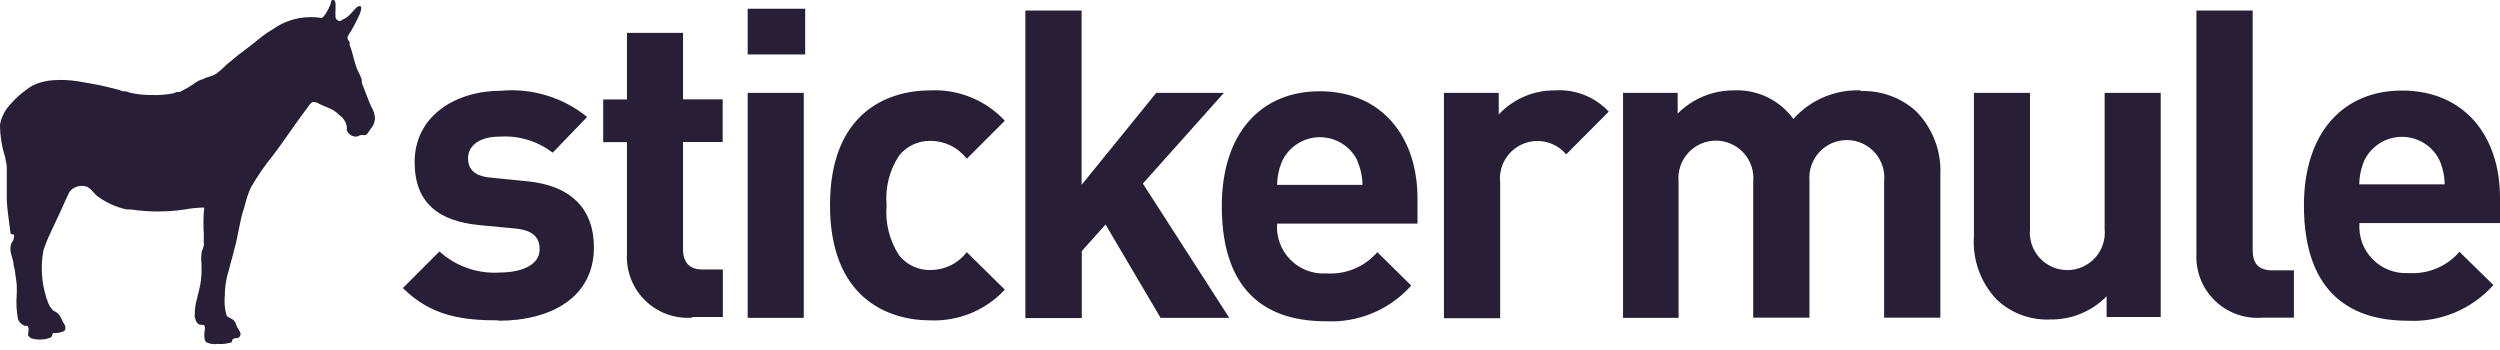
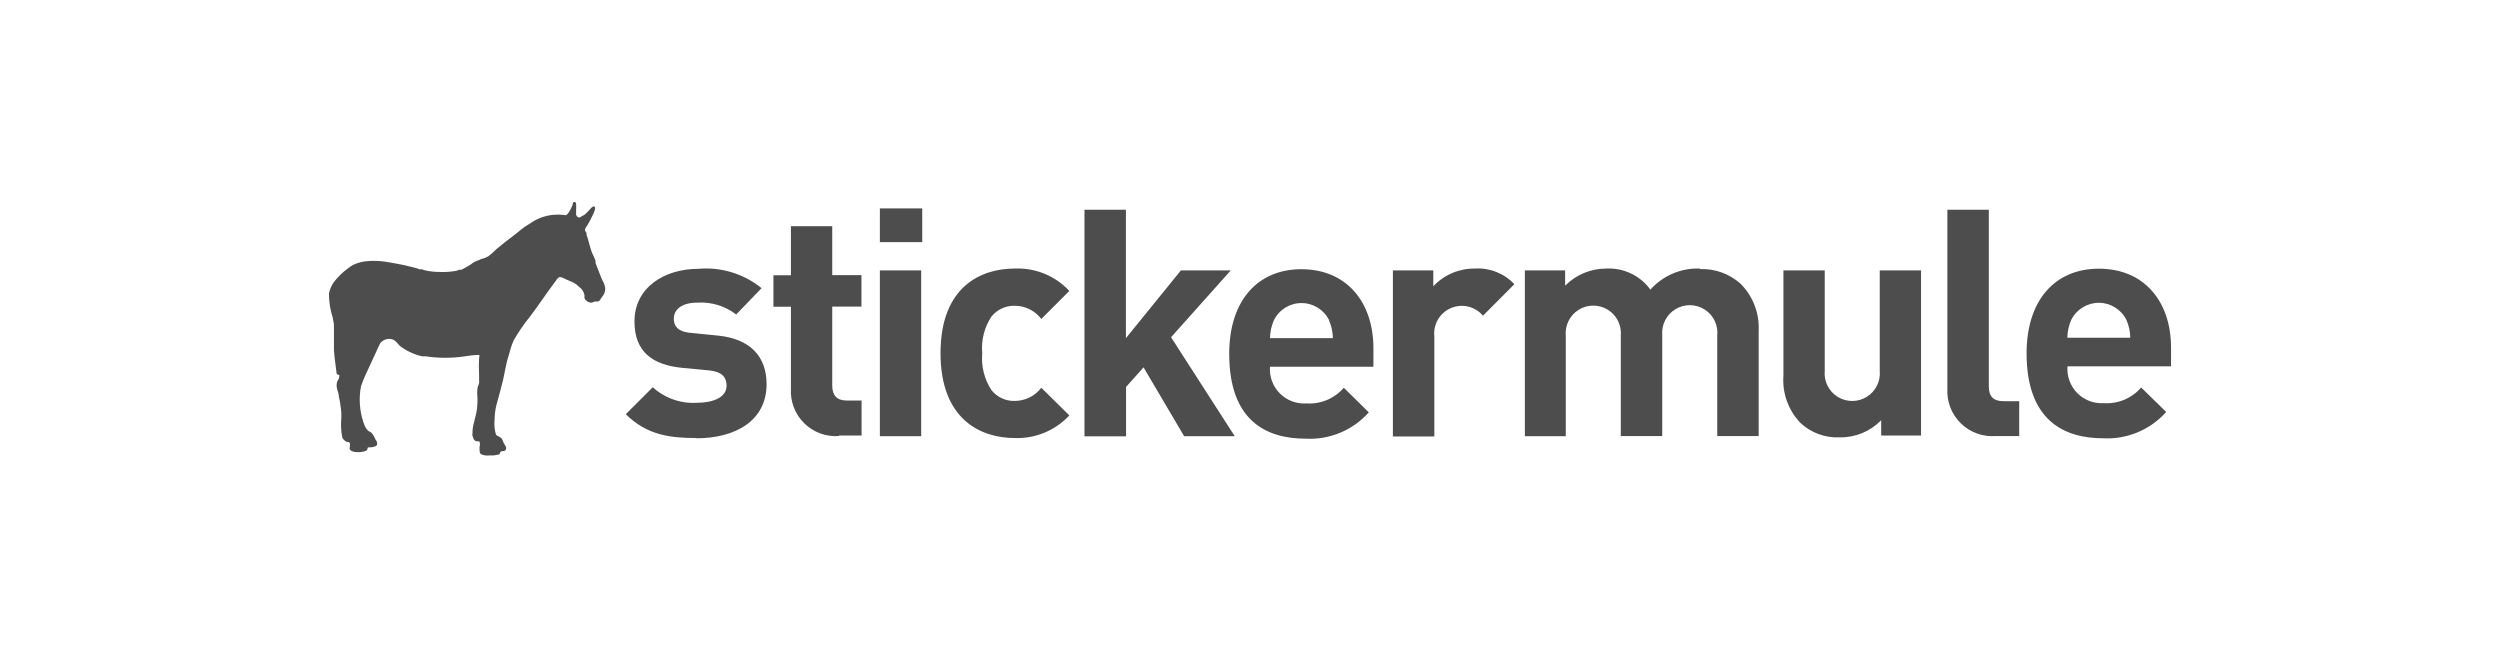
- <svg xmlns="http://www.w3.org/2000/svg" width="200" height="28" viewBox="0 0 200 28" fill="none">
-   <path d="M39.9 25.629C37.043 25.629 34.514 25.315 32.229 23.044L35.157 20.115C35.809 20.708 36.574 21.162 37.407 21.452C38.239 21.742 39.121 21.86 40 21.801C41.557 21.801 43.171 21.287 43.171 19.944C43.171 19.044 42.686 18.429 41.271 18.287L38.414 18.015C35.171 17.715 33.171 16.301 33.171 12.972C33.171 9.258 36.457 7.258 40.1 7.258C42.576 7.039 45.041 7.792 46.971 9.358L44.214 12.215C43.012 11.29 41.514 10.833 40 10.929C38.2 10.929 37.443 11.758 37.443 12.658C37.443 13.329 37.714 14.086 39.314 14.215L42.171 14.501C45.729 14.844 47.514 16.758 47.514 19.787C47.514 23.758 44.129 25.658 39.871 25.658L39.9 25.629ZM55.371 25.415C54.68 25.465 53.986 25.367 53.335 25.127C52.685 24.887 52.093 24.511 51.599 24.025C51.106 23.538 50.722 22.951 50.473 22.304C50.224 21.657 50.117 20.964 50.157 20.272V11.372H48.257V7.958H50.157V2.629H54.643V7.944H57.814V11.358H54.643V19.929C54.643 20.972 55.129 21.558 56.2 21.558H57.829V25.358H55.371V25.415ZM59.814 4.358V0.701H64.414V4.358H59.814ZM59.814 25.415V7.429H64.3V25.429H59.886L59.814 25.415ZM74.443 25.629C70.857 25.629 66.4 23.701 66.4 16.415C66.4 9.129 70.857 7.229 74.443 7.229C75.55 7.179 76.655 7.37 77.682 7.789C78.708 8.209 79.63 8.846 80.386 9.658L77.343 12.701C77.007 12.26 76.575 11.903 76.08 11.655C75.585 11.408 75.039 11.277 74.486 11.272C73.998 11.254 73.512 11.351 73.068 11.554C72.624 11.758 72.234 12.062 71.929 12.444C71.154 13.616 70.801 15.016 70.929 16.415C70.802 17.828 71.154 19.241 71.929 20.429C72.234 20.811 72.624 21.115 73.068 21.319C73.512 21.522 73.998 21.619 74.486 21.601C75.039 21.595 75.584 21.464 76.079 21.216C76.574 20.969 77.006 20.612 77.343 20.172L80.386 23.172C79.632 23.984 78.713 24.624 77.69 25.048C76.666 25.472 75.564 25.67 74.457 25.629H74.443ZM92.857 25.444L88.443 17.958L86.543 20.087V25.444H82.029V0.844H86.529V14.787L92.5 7.429H97.914L91.429 14.687L98.343 25.429H92.857V25.444ZM102.171 17.858C102.127 18.39 102.198 18.926 102.38 19.428C102.561 19.93 102.849 20.387 103.223 20.768C103.597 21.149 104.049 21.445 104.548 21.636C105.047 21.826 105.581 21.907 106.114 21.872C106.878 21.924 107.644 21.797 108.35 21.502C109.057 21.207 109.685 20.752 110.186 20.172L112.9 22.844C112.046 23.802 110.988 24.556 109.804 25.05C108.619 25.545 107.339 25.767 106.057 25.701C101.771 25.701 97.743 23.772 97.743 16.486C97.743 10.615 100.914 7.301 105.571 7.301C110.571 7.301 113.4 10.972 113.4 15.872V17.887H102.129L102.171 17.858ZM108.6 12.858C108.326 12.293 107.899 11.818 107.367 11.485C106.835 11.152 106.22 10.975 105.593 10.975C104.965 10.975 104.351 11.152 103.819 11.485C103.287 11.818 102.86 12.293 102.586 12.858C102.321 13.467 102.18 14.123 102.171 14.787H109C108.989 14.117 108.843 13.456 108.571 12.844L108.6 12.858ZM125.3 12.358C124.887 11.862 124.325 11.513 123.697 11.362C123.07 11.211 122.411 11.266 121.817 11.52C121.224 11.773 120.728 12.211 120.403 12.769C120.078 13.326 119.942 13.974 120.014 14.615V25.458H115.514V7.429H119.9V9.158C120.477 8.54 121.176 8.049 121.954 7.717C122.731 7.385 123.569 7.219 124.414 7.229C125.21 7.179 126.007 7.305 126.748 7.599C127.489 7.893 128.155 8.347 128.7 8.929L125.286 12.358H125.3Z" fill="#281E35" />
-   <path d="M148.857 7.229C147.846 7.189 146.839 7.374 145.908 7.769C144.977 8.164 144.145 8.76 143.471 9.515C142.928 8.768 142.207 8.169 141.374 7.77C140.541 7.371 139.622 7.185 138.7 7.229C137.867 7.227 137.041 7.39 136.271 7.708C135.501 8.027 134.802 8.496 134.214 9.086V7.429H129.843V25.429H134.286V14.544C134.245 14.127 134.292 13.706 134.423 13.309C134.555 12.912 134.768 12.546 135.049 12.236C135.33 11.926 135.673 11.678 136.056 11.508C136.439 11.339 136.853 11.251 137.271 11.251C137.69 11.251 138.104 11.339 138.487 11.508C138.869 11.678 139.212 11.926 139.494 12.236C139.775 12.546 139.988 12.912 140.12 13.309C140.251 13.706 140.298 14.127 140.257 14.544V25.415H144.757V14.444C144.724 14.027 144.778 13.607 144.917 13.213C145.055 12.818 145.275 12.457 145.561 12.152C145.847 11.847 146.194 11.605 146.579 11.442C146.965 11.279 147.38 11.199 147.798 11.206C148.216 11.213 148.628 11.307 149.008 11.483C149.387 11.659 149.726 11.912 150.002 12.226C150.278 12.54 150.485 12.909 150.61 13.308C150.735 13.707 150.776 14.128 150.729 14.544V25.415H155.229V13.986C155.275 13.044 155.123 12.102 154.783 11.221C154.444 10.34 153.924 9.54 153.257 8.872C152.047 7.791 150.464 7.223 148.843 7.286L148.857 7.229ZM168.371 18.315C168.412 18.732 168.365 19.152 168.234 19.55C168.102 19.947 167.889 20.313 167.608 20.623C167.327 20.933 166.984 21.181 166.601 21.35C166.218 21.52 165.804 21.607 165.386 21.607C164.967 21.607 164.553 21.52 164.17 21.35C163.788 21.181 163.445 20.933 163.163 20.623C162.882 20.313 162.669 19.947 162.537 19.55C162.406 19.152 162.359 18.732 162.4 18.315V7.429H157.914V18.858C157.845 19.791 157.972 20.728 158.287 21.609C158.602 22.489 159.098 23.295 159.743 23.972C160.314 24.51 160.988 24.928 161.725 25.2C162.461 25.473 163.244 25.594 164.029 25.558C164.865 25.57 165.696 25.412 166.47 25.093C167.244 24.774 167.944 24.3 168.529 23.701V25.358H172.857V7.429H168.371V18.301V18.315ZM180.214 20.015V0.844H175.714V20.272C175.676 20.966 175.786 21.66 176.037 22.309C176.288 22.957 176.675 23.544 177.171 24.031C177.667 24.517 178.262 24.893 178.915 25.131C179.568 25.37 180.264 25.467 180.957 25.415H183.514V21.629H181.8C180.671 21.629 180.214 21.072 180.214 20.015V20.015ZM200 15.815C200 10.872 197.143 7.244 192.157 7.244C187.5 7.244 184.314 10.558 184.314 16.429C184.314 23.729 188.386 25.658 192.629 25.658C193.91 25.724 195.191 25.502 196.375 25.008C197.559 24.513 198.618 23.759 199.471 22.801L196.757 20.144C196.257 20.723 195.628 21.178 194.922 21.473C194.215 21.768 193.45 21.895 192.686 21.844C192.155 21.876 191.624 21.794 191.128 21.603C190.632 21.413 190.182 21.118 189.81 20.739C189.438 20.36 189.151 19.905 188.969 19.405C188.788 18.906 188.715 18.373 188.757 17.844H200V15.829V15.815ZM188.743 14.744C188.749 14.079 188.89 13.423 189.157 12.815C189.433 12.254 189.86 11.782 190.39 11.452C190.92 11.122 191.532 10.947 192.157 10.947C192.782 10.947 193.394 11.122 193.924 11.452C194.454 11.782 194.882 12.254 195.157 12.815C195.425 13.423 195.565 14.079 195.571 14.744H188.743Z" fill="#281E35" />
-   <path d="M18.4 27.415C18.085 27.509 17.756 27.543 17.429 27.515C17.107 27.564 16.778 27.515 16.486 27.372C16.398 27.263 16.353 27.126 16.357 26.986C16.339 26.839 16.339 26.691 16.357 26.544C16.409 26.381 16.409 26.206 16.357 26.044C16.271 25.929 16 26.044 15.843 25.901C15.686 25.758 15.643 25.601 15.586 25.372C15.529 25.144 15.586 25.229 15.586 25.172C15.575 24.762 15.628 24.352 15.743 23.958C15.829 23.558 15.943 23.201 16.014 22.829C16.117 22.255 16.151 21.669 16.114 21.086C16.084 20.83 16.084 20.571 16.114 20.315C16.114 20.086 16.257 19.886 16.3 19.658C16.343 19.429 16.3 19.501 16.3 19.415C16.3 19.329 16.3 19.286 16.3 19.229C16.31 19.049 16.31 18.867 16.3 18.686C16.267 18.125 16.267 17.562 16.3 17.001C16.3 16.844 16.386 16.672 16.3 16.601C15.787 16.613 15.276 16.666 14.771 16.758C13.351 16.971 11.906 16.971 10.486 16.758H10.129C9.246 16.563 8.418 16.178 7.7 15.629L7.329 15.215C7.229 15.118 7.119 15.031 7 14.958C6.753 14.859 6.482 14.842 6.225 14.909C5.968 14.975 5.739 15.123 5.571 15.329C5.486 15.472 5.429 15.644 5.343 15.801C5.257 15.958 5.2 16.115 5.129 16.272C4.786 17.058 4.4 17.815 4.043 18.615C3.822 19.078 3.631 19.556 3.471 20.044C3.24 21.291 3.319 22.576 3.7 23.786C3.7 23.886 3.786 23.972 3.8 24.086C3.889 24.365 4.04 24.619 4.243 24.829C4.343 24.915 4.529 24.972 4.629 25.072C4.78 25.241 4.901 25.434 4.986 25.644C4.986 25.729 5.1 25.829 5.157 25.944C5.214 26.058 5.343 26.386 5.071 26.515C4.822 26.615 4.554 26.659 4.286 26.644C4.171 26.644 4.2 26.844 4.129 26.944C4.034 27.011 3.927 27.06 3.814 27.086C3.407 27.194 2.979 27.194 2.571 27.086C2.501 27.067 2.435 27.032 2.379 26.985C2.322 26.939 2.276 26.881 2.243 26.815C2.243 26.601 2.343 26.315 2.243 26.144C2.143 25.972 2.029 26.144 1.9 26.029C1.69 25.933 1.526 25.759 1.443 25.544C1.313 24.871 1.279 24.183 1.343 23.501C1.343 23.315 1.343 23.101 1.343 22.886C1.343 22.672 1.243 22.115 1.2 21.729C1.176 21.555 1.138 21.383 1.086 21.215C1.086 20.944 0.986 20.644 0.9 20.358C0.809 20.075 0.809 19.77 0.9 19.486C0.952 19.408 0.999 19.327 1.043 19.244C1.11 19.096 1.139 18.934 1.129 18.772C1.129 18.772 0.9 18.772 0.843 18.672C0.743 17.829 0.6 16.972 0.543 16.101C0.543 15.801 0.543 15.501 0.543 15.201C0.543 14.601 0.543 13.972 0.543 13.401C0.543 13.115 0.443 12.858 0.414 12.572C0.142 11.727 0.002 10.845 0 9.958C0.088 9.475 0.289 9.02 0.586 8.629C0.8 8.364 1.029 8.112 1.271 7.872C1.518 7.636 1.781 7.416 2.057 7.215C2.236 7.07 2.427 6.941 2.629 6.829C3.149 6.585 3.712 6.444 4.286 6.415C4.93 6.371 5.577 6.4 6.214 6.501C6.8 6.601 7.386 6.701 7.957 6.815C8.529 6.929 9.071 7.086 9.6 7.215L9.8 7.301C9.971 7.301 10.157 7.301 10.343 7.401C10.918 7.54 11.508 7.607 12.1 7.601C12.704 7.625 13.308 7.577 13.9 7.458L14.129 7.358C14.219 7.351 14.31 7.351 14.4 7.358C14.455 7.322 14.513 7.288 14.571 7.258C14.869 7.112 15.155 6.945 15.429 6.758C15.639 6.588 15.875 6.453 16.129 6.358C16.257 6.358 16.386 6.244 16.514 6.201C16.79 6.141 17.055 6.04 17.3 5.901C17.604 5.67 17.891 5.417 18.157 5.144L19.043 4.415C19.671 3.929 20.286 3.486 20.871 2.986C21.177 2.742 21.502 2.522 21.843 2.329C22.565 1.818 23.406 1.498 24.286 1.401C24.675 1.361 25.068 1.361 25.457 1.401C25.557 1.401 25.714 1.486 25.8 1.401C25.886 1.315 25.986 1.215 26.057 1.101C26.202 0.869 26.326 0.625 26.429 0.372C26.514 0.186 26.429 -0.014 26.671 0.001C26.914 0.015 26.829 0.515 26.843 0.701C26.829 0.934 26.829 1.168 26.843 1.401C26.863 1.476 26.904 1.543 26.963 1.594C27.022 1.645 27.094 1.677 27.171 1.686C27.271 1.686 27.357 1.601 27.457 1.544C27.552 1.505 27.643 1.457 27.729 1.401C27.908 1.253 28.076 1.09 28.229 0.915C28.357 0.786 28.571 0.458 28.8 0.486C29.029 0.515 28.8 1.101 28.714 1.272C28.514 1.715 28.329 2.044 28.1 2.458C28 2.615 27.8 2.858 27.8 3.029C27.8 3.201 27.9 3.229 27.957 3.358C28.014 3.486 27.957 3.472 27.957 3.544C28.09 3.898 28.2 4.261 28.286 4.629C28.386 4.929 28.443 5.244 28.571 5.529C28.7 5.815 28.843 6.086 28.943 6.372C28.948 6.453 28.948 6.534 28.943 6.615C29.2 7.244 29.429 7.958 29.714 8.558C29.886 8.833 29.984 9.148 30 9.472C29.978 9.803 29.842 10.116 29.614 10.358C29.514 10.515 29.386 10.758 29.243 10.801C29.134 10.813 29.023 10.813 28.914 10.801C28.771 10.801 28.657 10.915 28.529 10.929C28.362 10.936 28.198 10.892 28.057 10.803C27.917 10.713 27.807 10.583 27.743 10.429C27.743 10.329 27.743 10.215 27.743 10.115C27.708 9.931 27.637 9.755 27.534 9.598C27.431 9.441 27.298 9.306 27.143 9.201C26.972 9.024 26.774 8.874 26.557 8.758C26.214 8.586 25.843 8.472 25.471 8.272C25.348 8.193 25.204 8.153 25.057 8.158C24.871 8.158 24.671 8.515 24.529 8.701C23.586 9.944 22.757 11.229 21.829 12.444C21.174 13.246 20.586 14.101 20.071 15.001C19.955 15.251 19.855 15.509 19.771 15.772C19.671 16.044 19.629 16.329 19.529 16.629C19.171 17.644 19.057 18.886 18.743 19.944C18.707 20.061 18.678 20.18 18.657 20.301L18.186 22.044C18.056 22.562 17.988 23.095 17.986 23.629C17.925 24.172 17.974 24.72 18.129 25.244C18.229 25.415 18.6 25.486 18.743 25.672C18.886 25.858 18.9 26.058 19 26.215C19.1 26.372 19.257 26.586 19.243 26.758C19.234 26.822 19.208 26.882 19.168 26.932C19.128 26.983 19.075 27.021 19.014 27.044C18.914 27.044 18.729 27.044 18.629 27.129C18.529 27.215 18.629 27.344 18.443 27.429L18.4 27.415Z" fill="#281E35" />
+ <svg xmlns="http://www.w3.org/2000/svg" id="Layer_1" data-name="Layer 1" viewBox="0 0 190 50">
+   <defs>
+     <style>.cls-1{fill:#4d4d4d;}</style>
+   </defs>
+   <path class="cls-1" d="M52.93,33.29c-2,0-3.77-.22-5.37-1.81l2.05-2.05A4.58,4.58,0,0,0,53,30.61c1.09,0,2.22-.36,2.22-1.3,0-.63-.34-1.06-1.33-1.16l-2-.19c-2.27-.21-3.67-1.2-3.67-3.53,0-2.6,2.3-4,4.85-4a6.7,6.7,0,0,1,4.81,1.47l-1.93,2A4.38,4.38,0,0,0,53,23c-1.26,0-1.79.58-1.79,1.21,0,.47.19,1,1.31,1.09l2,.2c2.49.24,3.74,1.58,3.74,3.7,0,2.78-2.37,4.11-5.35,4.11Zm10.83-.15a3.41,3.41,0,0,1-3.65-3.6V23.31H58.78V20.92h1.33V17.19h3.14v3.72h2.22v2.39H63.25v6c0,.73.34,1.14,1.09,1.14h1.14v2.66H63.76ZM66.87,18.4V15.84h3.22V18.4Zm0,14.74V20.55h3.14V33.15H66.92Zm10.24.15c-2.51,0-5.63-1.35-5.63-6.45s3.12-6.43,5.63-6.43a5.35,5.35,0,0,1,4.16,1.7l-2.13,2.13a2.54,2.54,0,0,0-2-1,2.19,2.19,0,0,0-1.79.82,4.33,4.33,0,0,0-.7,2.78,4.42,4.42,0,0,0,.7,2.81,2.19,2.19,0,0,0,1.79.82,2.55,2.55,0,0,0,2-1l2.13,2.1a5.39,5.39,0,0,1-4.15,1.72ZM90,33.16l-3.09-5.24-1.33,1.49v3.75H82.42V15.94h3.15v9.76l4.18-5.15h3.79L89,25.63l4.84,7.52H90Zm6.52-5.31a2.6,2.6,0,0,0,2.76,2.81,3.46,3.46,0,0,0,2.85-1.19l1.9,1.87a6,6,0,0,1-4.79,2c-3,0-5.82-1.35-5.82-6.45,0-4.11,2.22-6.43,5.48-6.43,3.5,0,5.48,2.57,5.48,6v1.41H96.49Zm4.5-3.5a2.34,2.34,0,0,0-4.21,0,3.51,3.51,0,0,0-.29,1.35h4.78A3.49,3.49,0,0,0,101,24.34ZM112.71,24a2.1,2.1,0,0,0-3.7,1.58v7.59h-3.15V20.55h3.07v1.21a4.25,4.25,0,0,1,3.16-1.35,3.78,3.78,0,0,1,3,1.19L112.7,24Z" />
+   <path class="cls-1" d="M129.2,20.41a4.8,4.8,0,0,0-3.77,1.6,3.9,3.9,0,0,0-3.34-1.6,4.41,4.41,0,0,0-3.14,1.3V20.55h-3.06V33.15H119V25.53a2.1,2.1,0,1,1,4.18,0v7.61h3.15V25.46a2.1,2.1,0,1,1,4.18.07v7.61h3.15v-8a4.74,4.74,0,0,0-1.38-3.58,4.38,4.38,0,0,0-3.09-1.11Zm13.66,7.76a2.1,2.1,0,1,1-4.18,0V20.55h-3.14v8a4.69,4.69,0,0,0,1.28,3.58,4.1,4.1,0,0,0,3,1.11,4.31,4.31,0,0,0,3.15-1.3v1.16H146V20.55h-3.14v7.61Zm8.29,1.19V15.94H148V29.54a3.42,3.42,0,0,0,3.67,3.6h1.79V30.49h-1.2c-.79,0-1.11-.39-1.11-1.13ZM165,26.42c0-3.46-2-6-5.49-6-3.26,0-5.49,2.32-5.49,6.43,0,5.11,2.85,6.46,5.82,6.46a6,6,0,0,0,4.79-2l-1.9-1.86a3.46,3.46,0,0,1-2.85,1.19,2.6,2.6,0,0,1-2.75-2.8H165V26.43Zm-7.88-.75a3.43,3.43,0,0,1,.29-1.35,2.34,2.34,0,0,1,4.2,0,3.43,3.43,0,0,1,.29,1.35h-4.78Z" />
+   <path class="cls-1" d="M37.88,34.54a1.83,1.83,0,0,1-.68.07,1.12,1.12,0,0,1-.66-.1.41.41,0,0,1-.09-.27,1.28,1.28,0,0,1,0-.31.58.58,0,0,0,0-.35c-.06-.08-.25,0-.36-.1s-.14-.21-.18-.37,0-.1,0-.14a2.79,2.79,0,0,1,.11-.85c.06-.28.14-.53.19-.79a5.1,5.1,0,0,0,.07-1.22,2.31,2.31,0,0,1,0-.54c0-.16.1-.3.13-.46s0-.11,0-.17,0-.09,0-.13a3.58,3.58,0,0,0,0-.38,10.07,10.07,0,0,1,0-1.18c0-.11.06-.23,0-.28a6.93,6.93,0,0,0-1.07.11,10.12,10.12,0,0,1-3,0l-.25,0a4.34,4.34,0,0,1-1.7-.79L30.13,26a1.35,1.35,0,0,0-.23-.18.87.87,0,0,0-1,.26c-.06.1-.1.22-.16.33s-.1.22-.15.33c-.24.55-.51,1.08-.76,1.64a8.41,8.41,0,0,0-.4,1A5.43,5.43,0,0,0,27.59,32c0,.07.06.13.07.21a1.34,1.34,0,0,0,.31.52c.07.06.2.1.27.17a1.37,1.37,0,0,1,.25.4c0,.06.08.13.12.21s.13.31-.06.4A1.29,1.29,0,0,1,28,34c-.08,0-.06.14-.11.21a.62.62,0,0,1-.22.1,1.71,1.71,0,0,1-.87,0,.37.37,0,0,1-.23-.19c0-.15.07-.35,0-.47s-.15,0-.24-.08a.62.62,0,0,1-.32-.34,5.07,5.07,0,0,1-.07-1.43c0-.13,0-.28,0-.43s-.07-.54-.1-.81a2.3,2.3,0,0,0-.08-.36c0-.19-.07-.4-.13-.6a1,1,0,0,1,0-.61,1.93,1.93,0,0,0,.1-.17.69.69,0,0,0,.06-.33s-.16,0-.2-.07c-.07-.59-.17-1.19-.21-1.8,0-.21,0-.42,0-.63,0-.42,0-.86,0-1.26,0-.2-.07-.38-.09-.58A6,6,0,0,1,25,22.32a2.18,2.18,0,0,1,.41-.93,6.45,6.45,0,0,1,.48-.53,5.3,5.3,0,0,1,.55-.46,2.71,2.71,0,0,1,.4-.27A3.1,3.1,0,0,1,28,19.84a6,6,0,0,1,1.35.06c.41.07.82.14,1.22.22s.78.19,1.15.28l.14.06c.12,0,.25,0,.38.07a5,5,0,0,0,1.23.14,5.33,5.33,0,0,0,1.26-.1l.16-.07a1.32,1.32,0,0,1,.19,0,1.38,1.38,0,0,1,.12-.07,4.73,4.73,0,0,0,.6-.35,1.77,1.77,0,0,1,.49-.28c.09,0,.18-.08.27-.11a1.94,1.94,0,0,0,.55-.21,5.39,5.39,0,0,0,.6-.53l.62-.51c.44-.34.87-.65,1.28-1a5.1,5.1,0,0,1,.68-.46A3.66,3.66,0,0,1,42,16.33a4,4,0,0,1,.82,0c.07,0,.18.06.24,0s.13-.13.18-.21a3.3,3.3,0,0,0,.26-.51c.06-.13,0-.27.17-.26s.11.36.12.49a4.11,4.11,0,0,0,0,.49.27.27,0,0,0,.23.2c.07,0,.13-.06.2-.1a1.12,1.12,0,0,0,.19-.1,2.94,2.94,0,0,0,.35-.34c.09-.09.24-.32.4-.3s0,.43-.06.55c-.14.31-.27.54-.43.83-.07.11-.21.28-.21.4s.07.14.11.23,0,.08,0,.13a6,6,0,0,1,.23.76c.07.21.11.43.2.63s.19.39.26.59a1.4,1.4,0,0,1,0,.17c.18.44.34.94.54,1.36a1.33,1.33,0,0,1,.2.64,1,1,0,0,1-.27.62c-.07.11-.16.28-.26.31a1,1,0,0,1-.23,0c-.1,0-.18.08-.27.09a.57.57,0,0,1-.55-.35c0-.07,0-.15,0-.22a1,1,0,0,0-.42-.64,1.66,1.66,0,0,0-.41-.31c-.24-.12-.5-.2-.76-.34a.51.51,0,0,0-.29-.08c-.13,0-.27.25-.37.38-.66.87-1.24,1.77-1.89,2.62a13.2,13.2,0,0,0-1.23,1.79,4.52,4.52,0,0,0-.21.54c-.07.19-.1.39-.17.6-.25.71-.33,1.58-.55,2.32a2,2,0,0,0-.06.25l-.33,1.22a4.66,4.66,0,0,0-.14,1.11,2.86,2.86,0,0,0,.1,1.13c.07.12.33.17.43.3s.11.27.18.38.18.26.17.38a.25.25,0,0,1-.16.2c-.07,0-.2,0-.27.06s0,.15-.13.21Z" />
</svg>
